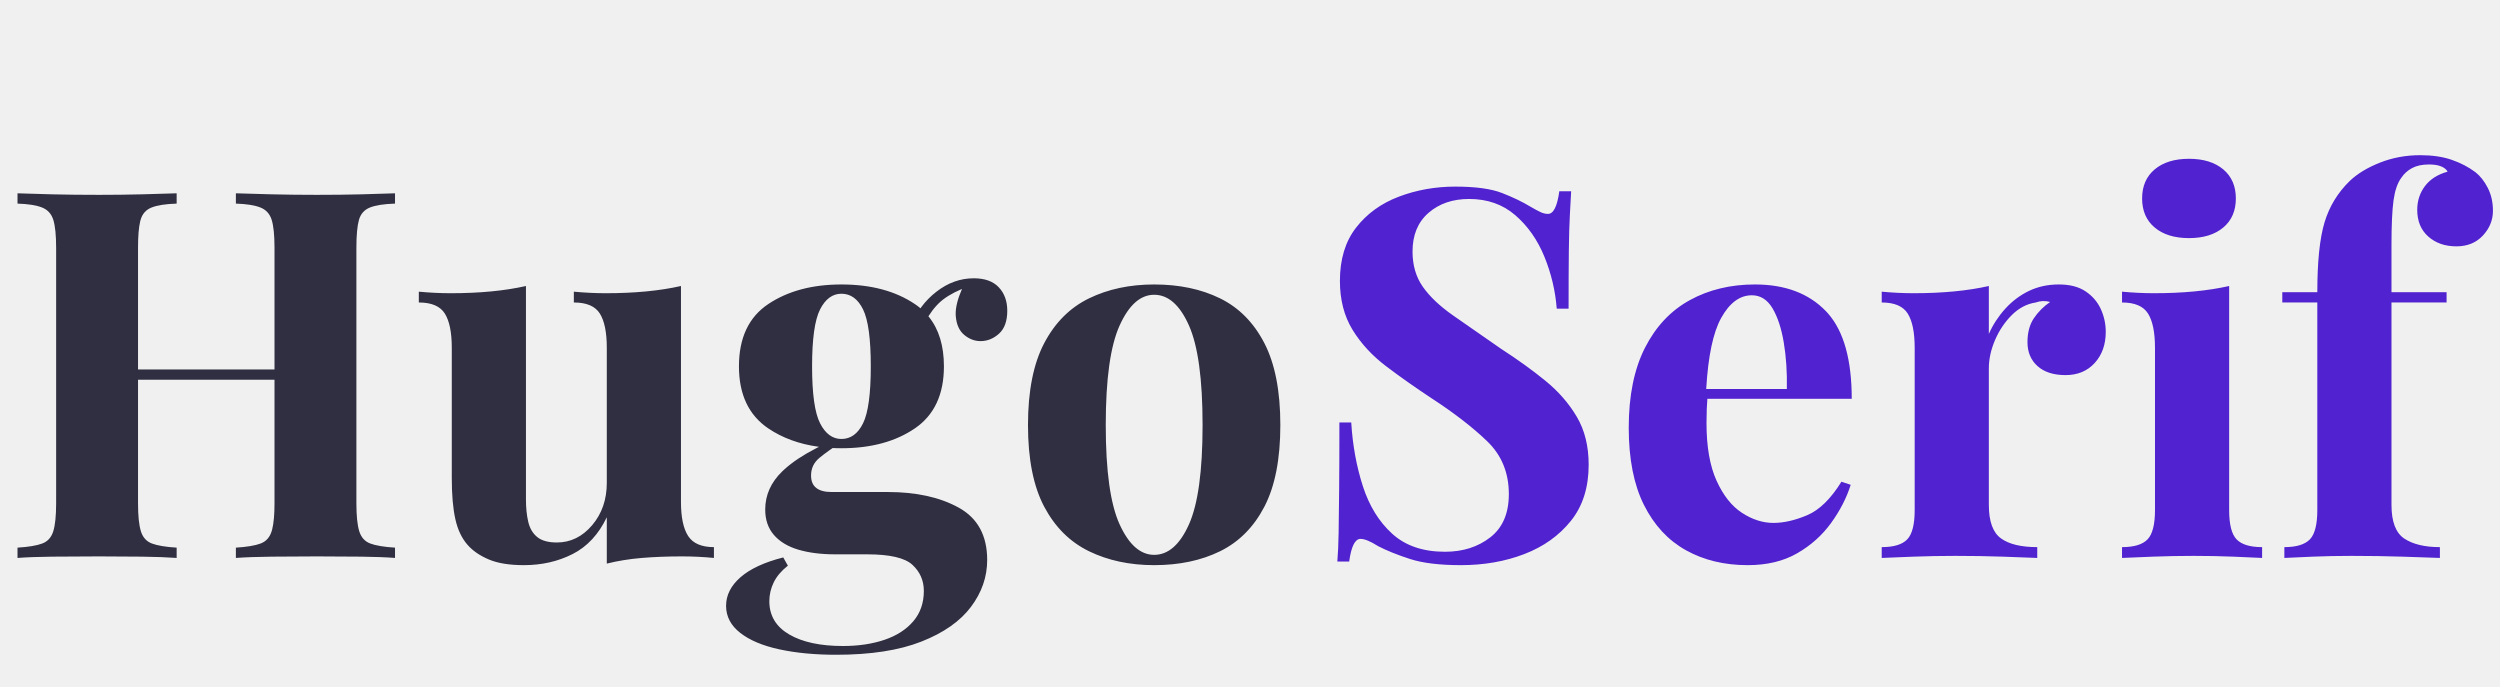
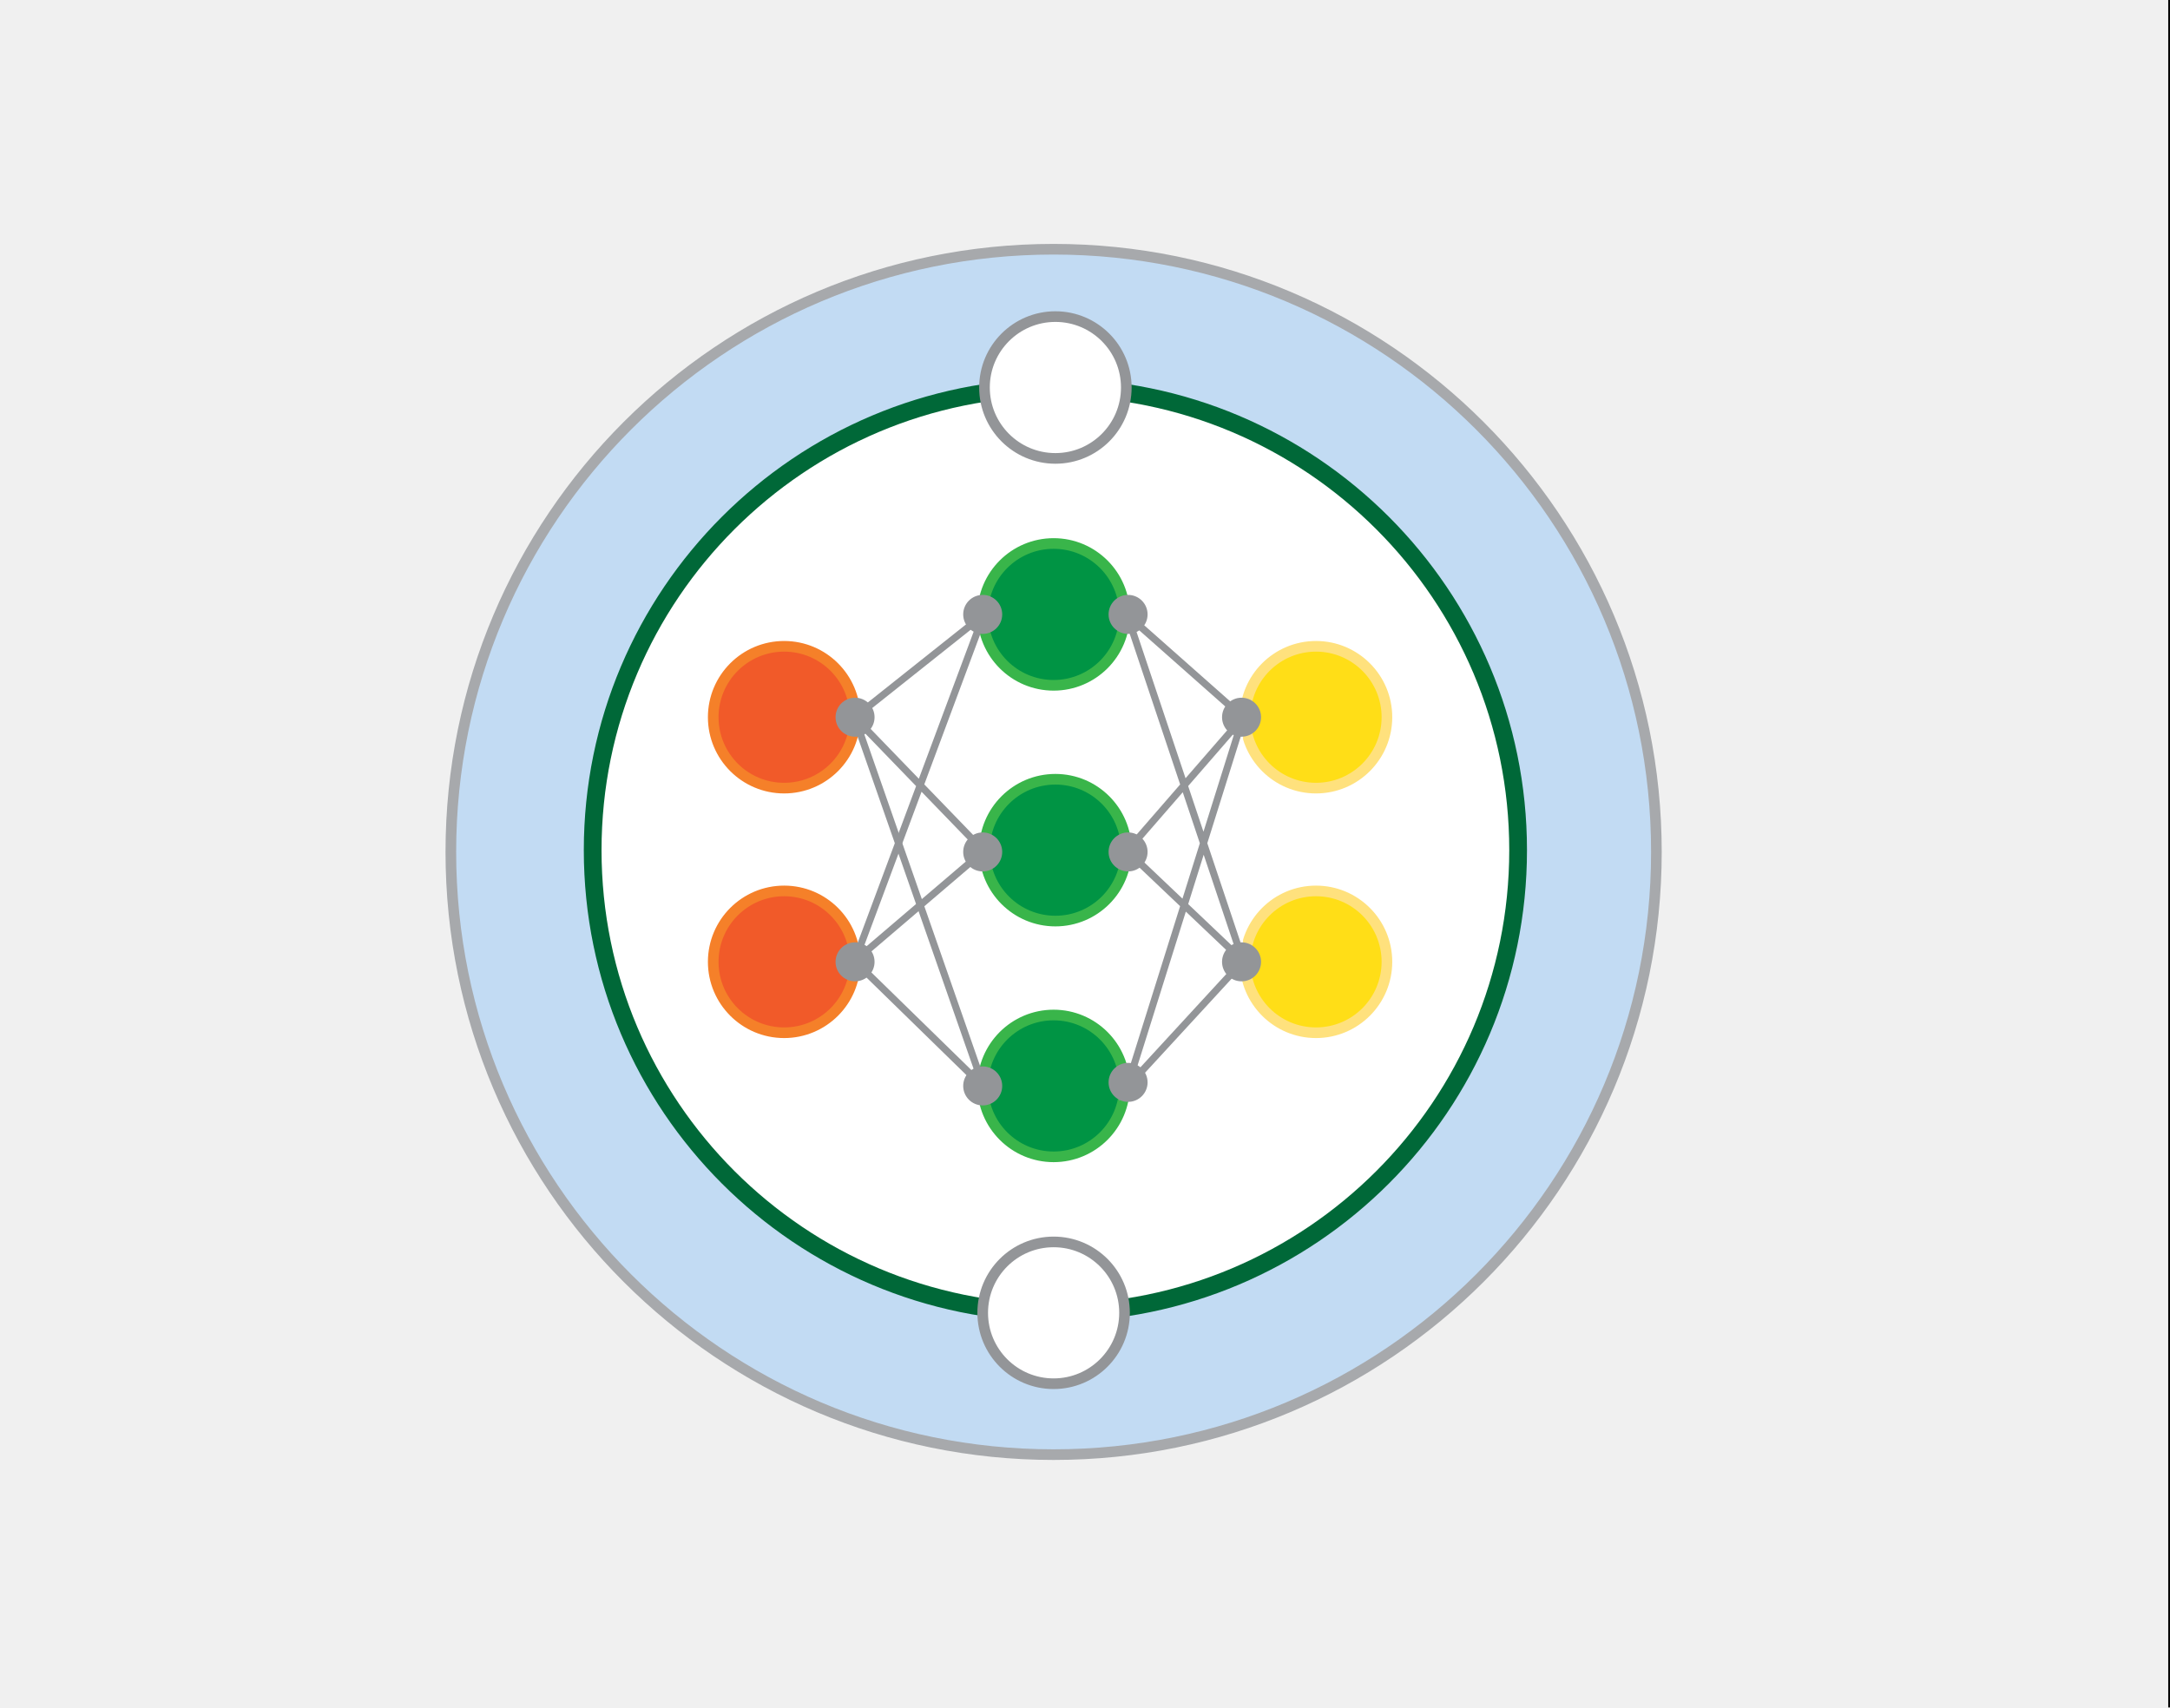
- <svg xmlns="http://www.w3.org/2000/svg" width="233px" height="64px" viewBox="0 0 233 64" version="1.1">
-   <g id="logo-hugo-serif" fill-rule="nonzero">
-     <path id="Hugo" fill="#2F2F41" d="M36.816,52 L36.816,51.04 C35.792,50.976 35.024,50.848 34.512,50.656 C34,50.464 33.656,50.08 33.48,49.504 C33.304,48.928 33.216,48.064 33.216,46.912 L33.216,46.912 L33.216,23.104 C33.216,21.92 33.296,21.048 33.456,20.488 C33.616,19.928 33.96,19.544 34.488,19.336 C35.016,19.128 35.792,19.008 36.816,18.976 L36.816,18.976 L36.816,18.016 C36.016,18.048 34.968,18.08 33.672,18.112 C32.376,18.144 30.992,18.16 29.52,18.16 C28.144,18.16 26.76,18.144 25.368,18.112 C23.976,18.08 22.848,18.048 21.984,18.016 L21.984,18.016 L21.984,18.976 C22.976,19.008 23.736,19.128 24.264,19.336 C24.792,19.544 25.144,19.928 25.32,20.488 C25.496,21.048 25.584,21.92 25.584,23.104 L25.584,23.104 L25.584,34.432 L12.864,34.432 L12.864,23.104 C12.864,22.028 12.93,21.209 13.062,20.648 L13.104,20.488 C13.264,19.928 13.608,19.544 14.136,19.336 C14.664,19.128 15.44,19.008 16.464,18.976 L16.464,18.976 L16.464,18.016 C15.6,18.048 14.512,18.08 13.2,18.112 C11.888,18.144 10.56,18.16 9.216,18.16 C7.648,18.16 6.2,18.144 4.872,18.112 C3.544,18.08 2.464,18.048 1.632,18.016 L1.632,18.016 L1.632,18.976 C2.624,19.008 3.384,19.128 3.912,19.336 C4.44,19.544 4.792,19.928 4.968,20.488 C5.144,21.048 5.232,21.92 5.232,23.104 L5.232,23.104 L5.232,46.912 C5.232,48.064 5.144,48.928 4.968,49.504 C4.792,50.08 4.448,50.464 3.936,50.656 C3.424,50.848 2.656,50.976 1.632,51.04 L1.632,51.04 L1.632,52 C2.464,51.936 3.544,51.896 4.872,51.88 C6.2,51.864 7.648,51.856 9.216,51.856 C10.56,51.856 11.888,51.864 13.2,51.88 C14.512,51.896 15.6,51.936 16.464,52 L16.464,52 L16.464,51.04 C15.44,50.976 14.672,50.848 14.16,50.656 C13.648,50.464 13.304,50.08 13.128,49.504 C12.952,48.928 12.864,48.064 12.864,46.912 L12.864,46.912 L12.864,35.392 L25.584,35.392 L25.584,46.912 C25.584,47.959 25.511,48.769 25.366,49.34 L25.32,49.504 C25.144,50.08 24.8,50.464 24.288,50.656 C23.776,50.848 23.008,50.976 21.984,51.04 L21.984,51.04 L21.984,52 C22.848,51.936 23.976,51.896 25.368,51.88 C26.76,51.864 28.144,51.856 29.52,51.856 C30.992,51.856 32.376,51.864 33.672,51.88 C34.968,51.896 36.016,51.936 36.816,52 L36.816,52 Z M48.826,52.672 C50.49,52.672 52.002,52.328 53.362,51.64 C54.722,50.952 55.786,49.808 56.554,48.208 L56.554,48.208 L56.554,52.528 C57.578,52.272 58.666,52.096 59.818,52 C60.97,51.904 62.218,51.856 63.562,51.856 C64.554,51.856 65.546,51.904 66.538,52 L66.538,52 L66.538,50.992 C65.386,50.992 64.586,50.648 64.138,49.96 C63.69,49.272 63.466,48.208 63.466,46.768 L63.466,46.768 L63.466,26.656 C62.474,26.88 61.394,27.048 60.226,27.16 C59.058,27.272 57.802,27.328 56.458,27.328 C55.498,27.328 54.506,27.28 53.482,27.184 L53.482,27.184 L53.482,28.192 C54.666,28.192 55.474,28.536 55.906,29.224 C56.338,29.912 56.554,30.976 56.554,32.416 L56.554,32.416 L56.554,44.992 C56.554,46.56 56.098,47.88 55.186,48.952 C54.274,50.024 53.178,50.56 51.898,50.56 C51.098,50.56 50.49,50.392 50.074,50.056 C49.658,49.72 49.378,49.248 49.234,48.64 C49.09,48.032 49.018,47.328 49.018,46.528 L49.018,46.528 L49.018,26.656 C48.026,26.88 46.946,27.048 45.778,27.16 C44.61,27.272 43.354,27.328 42.01,27.328 C41.05,27.328 40.058,27.28 39.034,27.184 L39.034,27.184 L39.034,28.192 C40.218,28.192 41.026,28.536 41.458,29.224 C41.89,29.912 42.106,30.976 42.106,32.416 L42.106,32.416 L42.106,44.56 C42.106,46.128 42.218,47.408 42.442,48.4 C42.666,49.392 43.05,50.192 43.594,50.8 C44.074,51.344 44.73,51.792 45.562,52.144 C46.394,52.496 47.482,52.672 48.826,52.672 Z M77.942,61.024 C81.142,61.024 83.782,60.616 85.862,59.8 C87.942,58.984 89.486,57.904 90.494,56.56 C91.502,55.216 92.006,53.76 92.006,52.192 C92.006,49.92 91.126,48.296 89.366,47.32 C87.606,46.344 85.398,45.856 82.742,45.856 L82.742,45.856 L77.51,45.856 C76.23,45.856 75.59,45.344 75.59,44.32 C75.59,43.648 75.854,43.096 76.382,42.664 C76.646,42.448 76.92,42.238 77.204,42.034 L77.603,41.757 L77.973,41.77 L77.973,41.77 L78.422,41.776 C81.174,41.776 83.454,41.16 85.262,39.928 C87.07,38.696 87.974,36.768 87.974,34.144 C87.974,32.232 87.506,30.693 86.568,29.527 L86.528,29.48 L86.555,29.436 C86.786,29.074 87.032,28.752 87.295,28.469 L87.494,28.264 C87.992,27.78 88.693,27.343 89.597,26.956 L89.657,26.931 L89.638,26.976 C89.249,27.881 89.06,28.648 89.069,29.279 L89.078,29.464 C89.142,30.248 89.406,30.832 89.87,31.216 C90.334,31.6 90.838,31.792 91.382,31.792 C92.022,31.792 92.598,31.56 93.11,31.096 C93.622,30.632 93.878,29.92 93.878,28.96 C93.878,28.064 93.614,27.336 93.086,26.776 C92.558,26.216 91.782,25.936 90.758,25.936 C89.51,25.936 88.35,26.352 87.278,27.184 C86.742,27.6 86.28,28.068 85.892,28.588 L85.788,28.734 L85.679,28.642 C85.612,28.588 85.544,28.536 85.475,28.485 L85.262,28.336 C83.454,27.12 81.174,26.512 78.422,26.512 C75.702,26.512 73.43,27.12 71.606,28.336 C69.782,29.552 68.87,31.488 68.87,34.144 C68.87,36.768 69.782,38.696 71.606,39.928 C72.924,40.818 74.475,41.386 76.259,41.633 L76.336,41.643 L76.051,41.786 C74.847,42.407 73.87,43.055 73.12,43.732 L72.902,43.936 C71.846,44.96 71.318,46.144 71.318,47.488 C71.318,48.448 71.59,49.24 72.134,49.864 C72.678,50.488 73.438,50.944 74.414,51.232 C75.39,51.52 76.534,51.664 77.846,51.664 L77.846,51.664 L80.822,51.664 C82.934,51.664 84.342,51.992 85.046,52.648 C85.75,53.304 86.102,54.112 86.102,55.072 C86.102,56.192 85.774,57.136 85.118,57.904 C84.462,58.672 83.566,59.248 82.43,59.632 C81.294,60.016 80.006,60.208 78.566,60.208 C76.454,60.208 74.782,59.848 73.55,59.128 C72.318,58.408 71.702,57.376 71.702,56.032 C71.702,55.424 71.838,54.84 72.11,54.28 C72.382,53.72 72.822,53.2 73.43,52.72 L73.43,52.72 L72.998,51.952 C71.238,52.4 69.91,53.016 69.014,53.8 C68.118,54.584 67.67,55.472 67.67,56.464 C67.67,57.456 68.11,58.296 68.99,58.984 C69.87,59.672 71.086,60.184 72.638,60.52 C74.19,60.856 75.958,61.024 77.942,61.024 Z M78.422,40.912 C77.59,40.912 76.926,40.424 76.43,39.448 C75.934,38.472 75.686,36.704 75.686,34.144 C75.686,31.584 75.934,29.816 76.43,28.84 C76.926,27.864 77.59,27.376 78.422,27.376 C79.286,27.376 79.958,27.864 80.438,28.84 C80.918,29.816 81.158,31.584 81.158,34.144 C81.158,36.704 80.918,38.472 80.438,39.448 C79.958,40.424 79.286,40.912 78.422,40.912 Z M107.568,52.672 C109.904,52.672 111.952,52.24 113.712,51.376 C115.472,50.512 116.848,49.128 117.84,47.224 C118.832,45.32 119.328,42.784 119.328,39.616 C119.328,36.448 118.832,33.904 117.84,31.984 C116.848,30.064 115.472,28.672 113.712,27.808 C111.952,26.944 109.904,26.512 107.568,26.512 C105.296,26.512 103.272,26.944 101.496,27.808 C99.72,28.672 98.328,30.064 97.32,31.984 C96.312,33.904 95.808,36.448 95.808,39.616 C95.808,42.784 96.312,45.32 97.32,47.224 C98.328,49.128 99.72,50.512 101.496,51.376 C103.272,52.24 105.296,52.672 107.568,52.672 Z M107.568,51.712 C106.288,51.712 105.216,50.768 104.352,48.88 C103.488,46.992 103.056,43.904 103.056,39.616 C103.056,35.328 103.488,32.232 104.352,30.328 C105.216,28.424 106.288,27.472 107.568,27.472 C108.88,27.472 109.96,28.424 110.808,30.328 C111.656,32.232 112.08,35.328 112.08,39.616 C112.08,43.904 111.656,46.992 110.808,48.88 C109.96,50.768 108.88,51.712 107.568,51.712 Z" />
-     <path id="Serif" fill="#5122D0" d="M136.16,52.672 C138.304,52.672 140.272,52.328 142.064,51.64 C143.856,50.952 145.304,49.92 146.408,48.544 C147.512,47.168 148.064,45.424 148.064,43.312 C148.064,41.584 147.696,40.096 146.96,38.848 C146.224,37.6 145.248,36.48 144.032,35.488 C142.816,34.496 141.44,33.504 139.904,32.512 C138.144,31.296 136.648,30.256 135.416,29.392 C134.184,28.528 133.248,27.64 132.608,26.728 C131.968,25.816 131.648,24.72 131.648,23.44 C131.648,21.904 132.144,20.704 133.136,19.84 C134.128,18.976 135.392,18.544 136.928,18.544 C138.624,18.544 140.056,19.048 141.224,20.056 C142.392,21.064 143.296,22.352 143.936,23.92 C144.576,25.488 144.96,27.104 145.088,28.768 L145.088,28.768 L146.192,28.768 C146.192,26.528 146.2,24.72 146.216,23.344 C146.232,21.968 146.264,20.856 146.312,20.008 C146.36,19.16 146.4,18.432 146.432,17.824 L146.432,17.824 L145.328,17.824 C145.136,19.232 144.784,19.936 144.272,19.936 C144.048,19.936 143.816,19.88 143.576,19.768 C143.336,19.656 143.024,19.488 142.64,19.264 C141.904,18.816 141.024,18.392 140,17.992 C138.976,17.592 137.52,17.392 135.632,17.392 C133.776,17.392 132.024,17.704 130.376,18.328 C128.728,18.952 127.4,19.912 126.392,21.208 C125.384,22.504 124.88,24.16 124.88,26.176 C124.88,27.936 125.272,29.456 126.056,30.736 C126.84,32.016 127.888,33.152 129.2,34.144 C130.512,35.136 131.92,36.128 133.424,37.12 C135.536,38.496 137.264,39.832 138.608,41.128 C139.952,42.424 140.624,44.064 140.624,46.048 C140.624,47.84 140.048,49.184 138.896,50.08 C137.744,50.976 136.336,51.424 134.672,51.424 C132.624,51.424 130.984,50.864 129.752,49.744 C128.52,48.624 127.608,47.144 127.016,45.304 C126.424,43.464 126.064,41.488 125.936,39.376 L125.936,39.376 L124.832,39.376 C124.832,41.904 124.824,43.992 124.808,45.64 C124.792,47.288 124.776,48.624 124.76,49.648 C124.744,50.672 124.704,51.568 124.64,52.336 L124.64,52.336 L125.744,52.336 C125.936,50.928 126.288,50.224 126.8,50.224 C127.184,50.224 127.728,50.448 128.432,50.896 C129.232,51.312 130.224,51.712 131.408,52.096 C132.592,52.48 134.176,52.672 136.16,52.672 Z M162.886,52.672 C164.678,52.672 166.214,52.304 167.494,51.568 C168.774,50.832 169.83,49.888 170.662,48.736 C171.494,47.584 172.102,46.4 172.486,45.184 L172.486,45.184 L171.622,44.896 C170.63,46.496 169.566,47.536 168.43,48.016 C167.294,48.496 166.246,48.736 165.286,48.736 C164.294,48.736 163.318,48.424 162.358,47.8 C161.398,47.176 160.606,46.176 159.982,44.8 C159.358,43.424 159.046,41.632 159.046,39.424 C159.046,38.976 159.054,38.544 159.07,38.128 C159.086,37.712 159.11,37.312 159.142,36.928 L159.124,37.168 L172.582,37.168 C172.582,33.532 171.84,30.875 170.357,29.197 L170.182,29.008 C168.582,27.344 166.374,26.512 163.558,26.512 C161.286,26.512 159.262,27 157.486,27.976 C155.71,28.952 154.318,30.432 153.31,32.416 C152.302,34.4 151.798,36.88 151.798,39.856 C151.798,42.768 152.27,45.168 153.214,47.056 C154.158,48.944 155.462,50.352 157.126,51.28 C158.79,52.208 160.71,52.672 162.886,52.672 Z M159.021,36.22 C159.2,33.175 159.664,30.979 160.414,29.632 C161.198,28.224 162.15,27.52 163.27,27.52 C164.07,27.52 164.71,27.92 165.19,28.72 C165.67,29.52 166.022,30.584 166.246,31.912 C166.47,33.24 166.566,34.688 166.534,36.256 L166.534,36.256 L159.018,36.256 L159.021,36.22 Z M189.872,52 L189.872,50.992 C188.368,50.992 187.24,50.72 186.488,50.176 C185.736,49.632 185.36,48.592 185.36,47.056 L185.36,47.056 L185.36,34.336 C185.36,33.472 185.552,32.592 185.936,31.696 C186.32,30.8 186.84,30.024 187.496,29.368 C188.152,28.712 188.896,28.32 189.728,28.192 C190.176,28.032 190.624,28.016 191.072,28.144 C190.464,28.56 189.96,29.064 189.56,29.656 C189.16,30.248 188.96,30.992 188.96,31.888 C188.96,32.816 189.272,33.56 189.896,34.12 C190.52,34.68 191.392,34.96 192.512,34.96 C193.632,34.96 194.536,34.584 195.224,33.832 C195.912,33.08 196.256,32.112 196.256,30.928 C196.256,30.192 196.104,29.488 195.8,28.816 C195.496,28.144 195.024,27.592 194.384,27.16 C193.744,26.728 192.912,26.512 191.888,26.512 C190.864,26.512 189.936,26.712 189.104,27.112 C188.272,27.512 187.536,28.064 186.896,28.768 C186.256,29.472 185.744,30.256 185.36,31.12 L185.36,31.12 L185.36,26.656 C184.368,26.88 183.288,27.048 182.12,27.16 C180.952,27.272 179.696,27.328 178.352,27.328 C177.392,27.328 176.4,27.28 175.376,27.184 L175.376,27.184 L175.376,28.192 C176.56,28.192 177.368,28.536 177.8,29.224 C178.232,29.912 178.448,30.976 178.448,32.416 L178.448,32.416 L178.448,47.536 C178.448,48.88 178.216,49.792 177.752,50.272 C177.288,50.752 176.496,50.992 175.376,50.992 L175.376,50.992 L175.376,52 C176.048,51.968 177.04,51.928 178.352,51.88 C179.664,51.832 180.96,51.808 182.24,51.808 C183.776,51.808 185.248,51.832 186.656,51.88 C188.064,51.928 189.136,51.968 189.872,52 L189.872,52 Z M204.013,22.192 C205.357,22.192 206.421,21.864 207.205,21.208 C207.989,20.552 208.381,19.648 208.381,18.496 C208.381,17.344 207.989,16.44 207.205,15.784 C206.421,15.128 205.357,14.8 204.013,14.8 C202.669,14.8 201.605,15.128 200.821,15.784 C200.037,16.44 199.645,17.344 199.645,18.496 C199.645,19.648 200.037,20.552 200.821,21.208 C201.605,21.864 202.669,22.192 204.013,22.192 Z M210.829,52 L210.829,50.992 C209.709,50.992 208.917,50.752 208.453,50.272 C207.989,49.792 207.757,48.88 207.757,47.536 L207.757,47.536 L207.757,26.656 C206.765,26.88 205.685,27.048 204.517,27.16 C203.349,27.272 202.093,27.328 200.749,27.328 C199.789,27.328 198.797,27.28 197.773,27.184 L197.773,27.184 L197.773,28.192 C198.957,28.192 199.765,28.536 200.197,29.224 C200.629,29.912 200.845,30.976 200.845,32.416 L200.845,32.416 L200.845,47.536 C200.845,48.88 200.613,49.792 200.149,50.272 C199.685,50.752 198.893,50.992 197.773,50.992 L197.773,50.992 L197.773,52 C198.413,51.968 199.373,51.928 200.653,51.88 C201.933,51.832 203.197,51.808 204.445,51.808 C205.693,51.808 206.925,51.832 208.141,51.88 C209.357,51.928 210.253,51.968 210.829,52 L210.829,52 Z M227.398,52 L227.398,50.992 C225.99,50.992 224.886,50.728 224.086,50.2 C223.286,49.672 222.886,48.624 222.886,47.056 L222.886,47.056 L222.886,28.192 L228.022,28.192 L228.022,27.232 L222.886,27.232 L222.886,22.864 C222.886,20.976 222.95,19.576 223.078,18.664 C223.206,17.752 223.446,17.056 223.798,16.576 C224.054,16.192 224.39,15.888 224.806,15.664 C225.222,15.44 225.75,15.328 226.39,15.328 C226.87,15.328 227.254,15.392 227.542,15.52 C227.83,15.648 228.022,15.808 228.118,16 C227.19,16.256 226.486,16.704 226.006,17.344 C225.526,17.984 225.286,18.72 225.286,19.552 C225.286,20.608 225.63,21.44 226.318,22.048 C227.006,22.656 227.878,22.96 228.934,22.96 C229.958,22.96 230.782,22.624 231.406,21.952 C232.03,21.28 232.342,20.512 232.342,19.648 C232.342,18.848 232.182,18.136 231.862,17.512 C231.542,16.888 231.158,16.4 230.71,16.048 C230.07,15.568 229.334,15.184 228.502,14.896 C227.67,14.608 226.694,14.464 225.574,14.464 C224.23,14.464 222.974,14.696 221.806,15.16 C220.638,15.624 219.702,16.192 218.998,16.864 C217.878,17.952 217.094,19.24 216.646,20.728 C216.198,22.216 215.974,24.384 215.974,27.232 L215.974,27.232 L212.71,27.232 L212.71,28.192 L215.974,28.192 L215.974,47.536 C215.974,48.88 215.742,49.792 215.278,50.272 C214.814,50.752 214.022,50.992 212.902,50.992 L212.902,50.992 L212.902,52 C213.51,51.968 214.398,51.928 215.566,51.88 C216.734,51.832 217.926,51.808 219.142,51.808 C220.806,51.808 222.39,51.832 223.894,51.88 C225.398,51.928 226.566,51.968 227.398,52 L227.398,52 Z" />
+ <svg xmlns="http://www.w3.org/2000/svg" version="1.1" id="Layer_1" x="0px" y="0px" viewBox="0 0 612 481.61" style="enable-background:new 0 0 612 481.61;" xml:space="preserve">
+   <style type="text/css">
+ 	.st0{fill:#C2DBF3;stroke:#A7A9AC;stroke-width:3;stroke-miterlimit:10;}
+ 	.st1{fill:#FFFFFF;stroke:#006838;stroke-width:5;stroke-miterlimit:10;}
+ 	.st2{fill:#FFFFFF;stroke:#939598;stroke-width:3;stroke-miterlimit:10;}
+ 	.st3{fill:#009444;stroke:#39B54A;stroke-width:3;stroke-miterlimit:10;}
+ 	.st4{fill:#FFDE17;stroke:#FFE17D;stroke-width:3;stroke-miterlimit:10;}
+ 	.st5{fill:#F15A29;stroke:#F58029;stroke-width:3;stroke-miterlimit:10;}
+ 	.st6{fill:none;stroke:#939598;stroke-width:2;stroke-miterlimit:10;}
+ 	.st7{fill:#FFFFFF;stroke:#939598;stroke-width:2;stroke-miterlimit:10;}
+ 	.st8{fill:#939598;stroke:#939598;stroke-width:2;stroke-miterlimit:10;}
+ 	.st9{fill:#FFFFFF;stroke:#000000;stroke-miterlimit:10;}
+ </style>
+   <g>
+     <circle class="st0" cx="297.15" cy="240.3" r="170" />
+     <circle class="st1" cx="297.65" cy="239.8" r="130.5" />
+     <circle class="st2" cx="297.65" cy="109.3" r="20" />
+     <circle class="st2" cx="297.15" cy="370.3" r="20" />
+     <circle class="st3" cx="297.15" cy="306.3" r="20" />
+     <circle class="st3" cx="297.65" cy="239.8" r="20" />
+     <circle class="st3" cx="297.15" cy="173.3" r="20" />
+     <circle class="st4" cx="371.15" cy="271.3" r="20" />
+     <circle class="st5" cx="221.15" cy="271.3" r="20" />
+     <circle class="st5" cx="221.15" cy="202.3" r="20" />
+     <circle class="st4" cx="371.15" cy="202.3" r="20" />
+     <polygon class="st6" points="277.43,240.02 241.04,202.37 277.43,173.43 241.04,271.08  " />
+     <polyline class="st6" points="241.04,202.37 277.43,306.61 241.04,271.08  " />
+     <polyline class="st7" points="350.57,202.37 317.87,306.61 350.57,271.08 317.87,240.02 350.57,202.37 317.87,173.43    350.57,271.08  " />
+     <circle class="st8" cx="241.15" cy="202.3" r="4.5" />
+     <circle class="st8" cx="241.15" cy="271.3" r="4.5" />
+     <circle class="st8" cx="277.15" cy="306.3" r="4.5" />
+     <circle class="st8" cx="277.15" cy="240.3" r="4.5" />
+     <circle class="st8" cx="277.15" cy="173.3" r="4.5" />
+     <circle class="st8" cx="318.15" cy="173.3" r="4.5" />
+     <circle class="st8" cx="318.15" cy="240.3" r="4.5" />
+     <circle class="st8" cx="318.15" cy="305.3" r="4.5" />
+     <circle class="st8" cx="350.15" cy="202.3" r="4.5" />
+     <circle class="st8" cx="350.15" cy="271.3" r="4.5" />
  </g>
+   <line class="st9" x1="612" y1="0" x2="612" y2="481.61" />
</svg>
